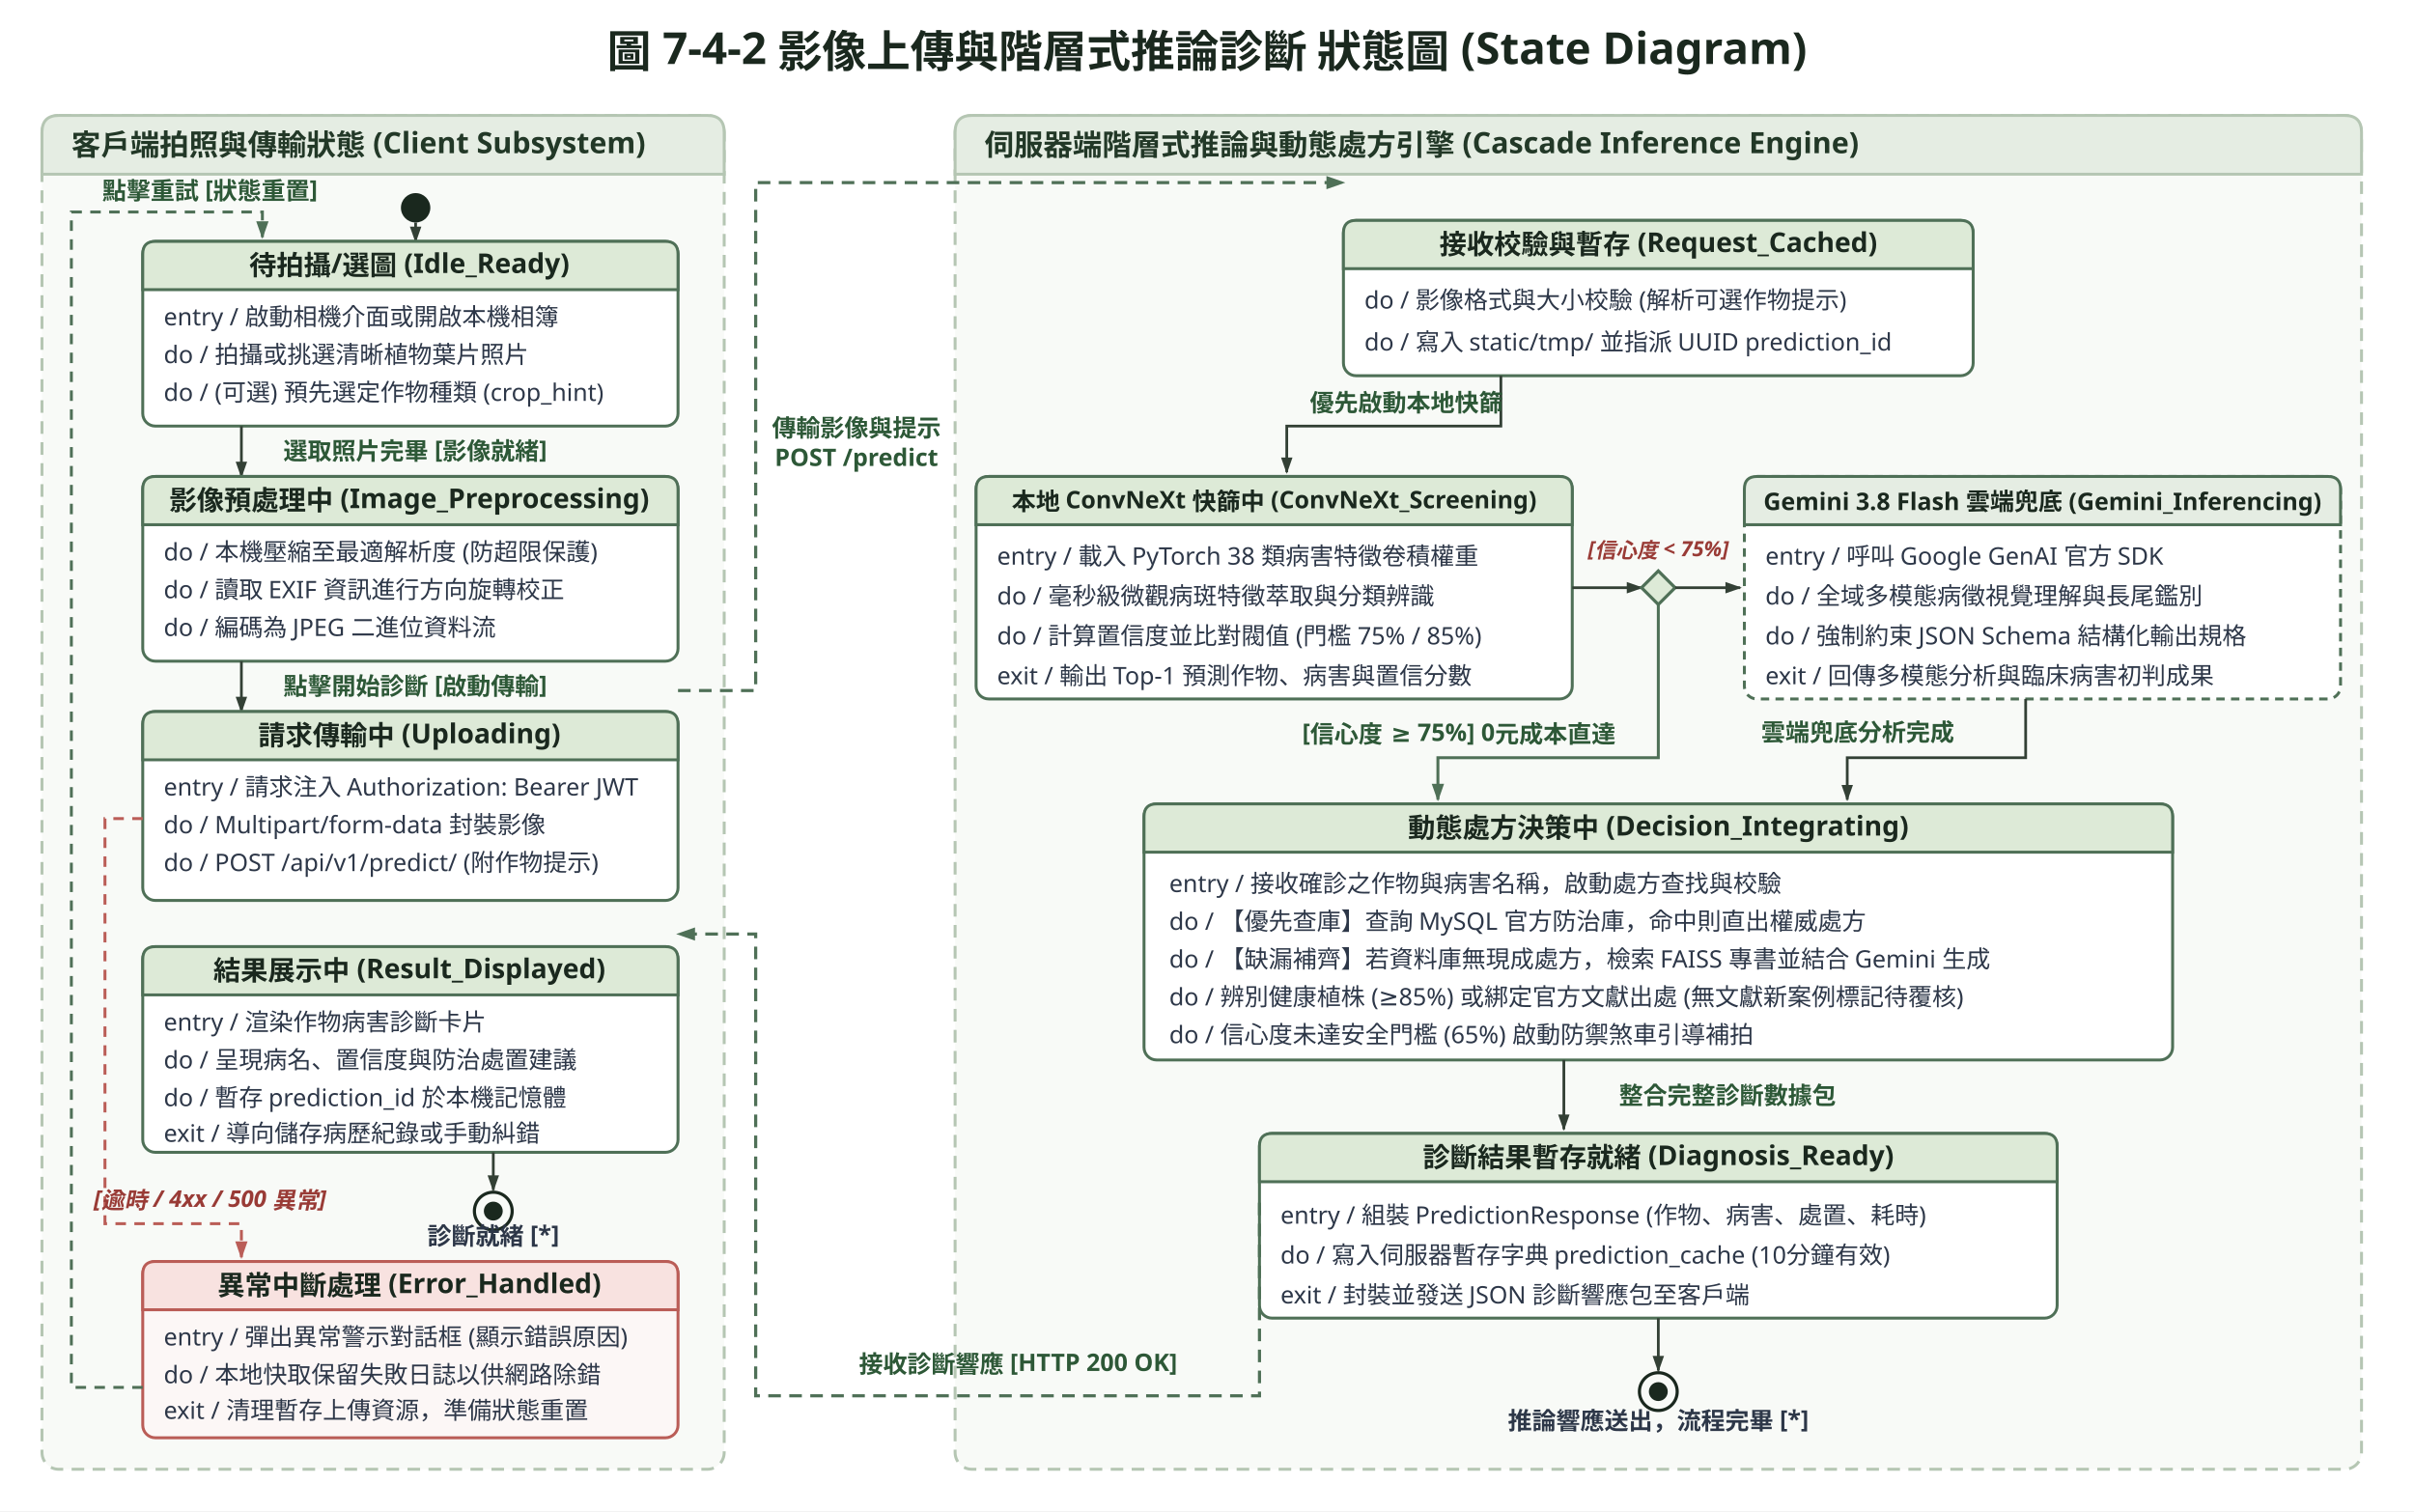
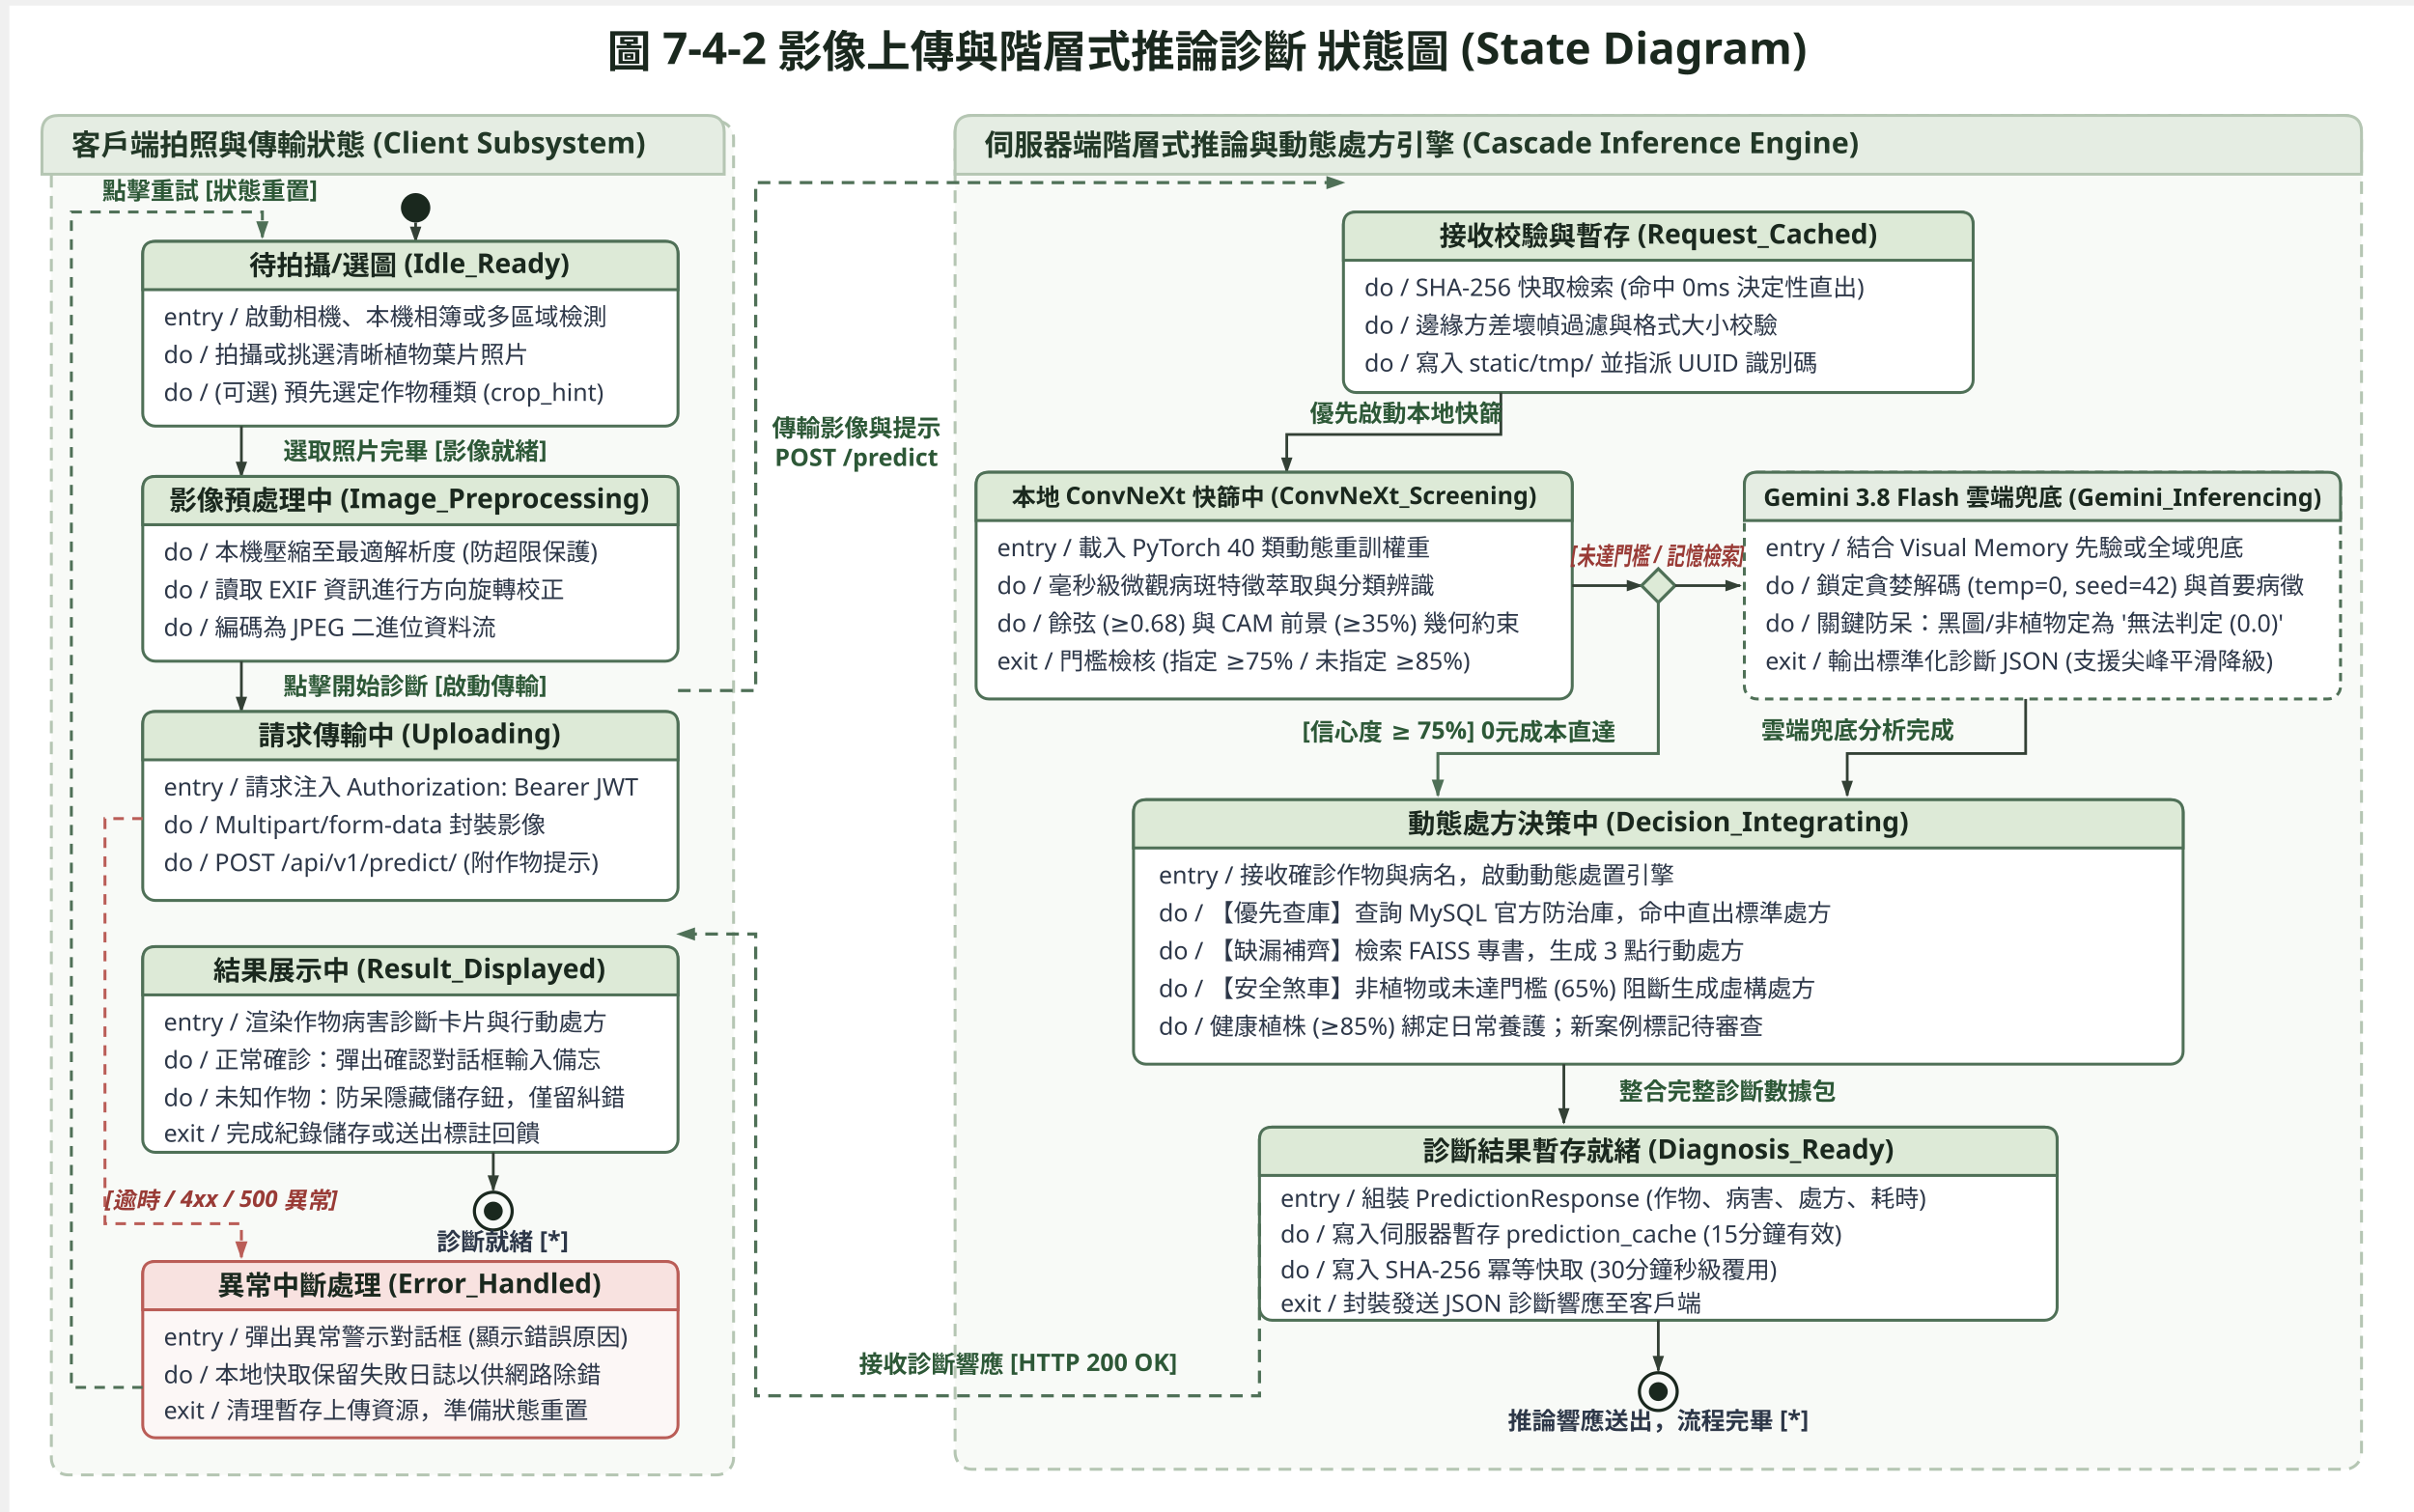
- <svg xmlns="http://www.w3.org/2000/svg" viewBox="0 0 1150 720" width="1150" height="720">
-   <defs>
-     <style>
-       
+ <svg xmlns="http://www.w3.org/2000/svg" viewBox="0 0 1150 720" width="1150" height="720" version="1.1" id="svg66">
+   <defs id="defs4">
+     <style id="style1">
      .title { font-family: 'Microsoft JhengHei', sans-serif; font-size: 21px; font-weight: bold; fill: #1A281E; }
      .group-title { font-family: 'Microsoft JhengHei', sans-serif; font-size: 14px; font-weight: bold; fill: #223827; }
      .state-name { font-family: 'Microsoft JhengHei', sans-serif; font-size: 13px; font-weight: bold; fill: #1A281E; text-anchor: middle; }
      .action-text { font-family: 'Microsoft JhengHei', sans-serif; font-size: 11.5px; fill: #2D3748; }
      .transition-text { font-family: 'Microsoft JhengHei', sans-serif; font-size: 11.5px; fill: #2D5837; font-weight: bold; }
      .guard-text { font-family: 'Microsoft JhengHei', sans-serif; font-size: 11px; fill: #993B36; font-style: italic; font-weight: bold; }
      
      /* Subtle Academic Composite Group */
      .composite-bg { fill: #F8FAF7; stroke: #B5C6B3; stroke-width: 1.4; stroke-dasharray: 6,4; rx: 8; ry: 8; }
      .composite-header { fill: #E5EDE3; stroke: #B5C6B3; stroke-width: 1.4; }
      
-       /* Standard States (Crisp Refreshing Blue) - ONLY STATES HAVE BOXES */
-       .state-box { fill: #FFFFFF; stroke: #4F7057; stroke-width: 1.4; rx: 6; ry: 6; ); }
+       /* Standard States */
+       .state-box { fill: #FFFFFF; stroke: #4F7057; stroke-width: 1.4; rx: 6; ry: 6; }
      .state-header { fill: #DDEAD7; stroke: #4F7057; stroke-width: 1.4; }
      
-       /* Step 1 ConvNeXt (Fresh Emerald Green) */
-       .ai-green-box { fill: #FFFFFF; stroke: #4F7057; stroke-width: 1.4; rx: 6; ry: 6; ); }
+       /* Step 1 ConvNeXt */
+       .ai-green-box { fill: #FFFFFF; stroke: #4F7057; stroke-width: 1.4; rx: 6; ry: 6; }
      .ai-green-header { fill: #DDEAD7; stroke: #4F7057; stroke-width: 1.4; }
      
-       /* Step 2 Gemini (Refined Tech Indigo) */
-       .ai-indigo-box { fill: #FFFFFF; stroke: #4F7057; stroke-dasharray: 4,3; stroke-width: 1.4; rx: 6; ry: 6; ); }
+       /* Step 2 Gemini */
+       .ai-indigo-box { fill: #FFFFFF; stroke: #4F7057; stroke-dasharray: 4,3; stroke-width: 1.4; rx: 6; ry: 6; }
      .ai-indigo-header { fill: #E5EDE3; stroke: #4F7057; stroke-width: 1.4; }
      
-       /* Error State (Warning Coral Red) */
-       .error-box { fill: #FCF7F6; stroke: #BA5D57; stroke-width: 1.4; rx: 6; ry: 6; ); }
+       /* Error State */
+       .error-box { fill: #FCF7F6; stroke: #BA5D57; stroke-width: 1.4; rx: 6; ry: 6; }
      .error-header { fill: #F8E2E0; stroke: #BA5D57; stroke-width: 1.4; }

-       /* Lines and Connectors - 100% UNBROKEN */
+       /* Lines and Connectors */
      .line { stroke: #334035; stroke-width: 1.3; fill: none; marker-end: url(#arrow); }
      .line-inter { stroke: #4F7057; stroke-width: 1.5; fill: none; stroke-dasharray: 6,4; marker-end: url(#blue-arrow); }
      .line-green { stroke: #4F7057; stroke-width: 1.4; fill: none; marker-end: url(#green-arrow); }
      .line-red { stroke: #BA5D57; stroke-width: 1.4; fill: none; stroke-dasharray: 5,4; marker-end: url(#red-arrow); }
      .line-recover { stroke: #4F7057; stroke-width: 1.4; fill: none; stroke-dasharray: 5,4; marker-end: url(#blue-arrow); }
      
      /* Choice Pseudo-state */
      .choice-diamond { fill: #DDEAD7; stroke: #4F7057; stroke-width: 1.5; }
-       
-     </style>
+       </style>
    <marker id="arrow" viewBox="0 0 10 10" refX="9" refY="5" markerWidth="6" markerHeight="6" orient="auto-start-reverse">
-       <path d="M 0 1.5 L 10 5 L 0 8.5 z" fill="#334035" />
+       <path d="M 0 1.5 L 10 5 L 0 8.5 z" fill="#334035" id="path1" />
    </marker>
    <marker id="blue-arrow" viewBox="0 0 10 10" refX="9" refY="5" markerWidth="6" markerHeight="6" orient="auto-start-reverse">
-       <path d="M 0 1.5 L 10 5 L 0 8.5 z" fill="#4F7057" />
+       <path d="M 0 1.5 L 10 5 L 0 8.5 z" fill="#4F7057" id="path2" />
    </marker>
    <marker id="green-arrow" viewBox="0 0 10 10" refX="9" refY="5" markerWidth="6" markerHeight="6" orient="auto-start-reverse">
-       <path d="M 0 1.5 L 10 5 L 0 8.5 z" fill="#4F7057" />
+       <path d="M 0 1.5 L 10 5 L 0 8.5 z" fill="#4F7057" id="path3" />
    </marker>
    <marker id="red-arrow" viewBox="0 0 10 10" refX="9" refY="5" markerWidth="6" markerHeight="6" orient="auto-start-reverse">
-       <path d="M 0 1.5 L 10 5 L 0 8.5 z" fill="#BA5D57" />
+       <path d="M 0 1.5 L 10 5 L 0 8.5 z" fill="#BA5D57" id="path4" />
    </marker>
  </defs>
-   <rect width="100%" height="100%" fill="#ffffff" />
-   <text x="575" y="32" class="title" text-anchor="middle">圖 7-4-2 影像上傳與階層式推論診斷 狀態圖 (State Diagram)</text>
+   <rect width="100%" height="100%" fill="#ffffff" id="rect4" x="4.461" y="2.677" />
+   <text x="575" y="32" class="title" text-anchor="middle" id="text4">圖 7-4-2 影像上傳與階層式推論診斷 狀態圖 (State Diagram)</text>
  <g id="client-subsystem" transform="translate(20, 55)">
-     <rect width="325" height="645" class="composite-bg" />
-     <path d="M 0 8 Q 0 0 8 0 L 317 0 Q 325 0 325 8 L 325 28 L 0 28 Z" class="composite-header" />
-     <text x="14" y="19" class="group-title">客戶端拍照與傳輸狀態 (Client Subsystem)</text>
-     <circle cx="178" cy="44" r="7" fill="#1A281E" />
-     <line x1="178" y1="51" x2="178" y2="60" class="line" />
-     <g transform="translate(48, 60)">
-       <rect width="255" height="88" class="state-box" />
-       <path d="M 0 6 Q 0 0 6 0 L 249 0 Q 255 0 255 6 L 255 23 L 0 23 Z" class="state-header" />
-       <text x="127" y="16" class="state-name">待拍攝/選圖 (Idle_Ready)</text>
-       <text x="10" y="40" class="action-text">entry / 啟動相機介面或開啟本機相簿</text>
-       <text x="10" y="58" class="action-text">do / 拍攝或挑選清晰植物葉片照片</text>
-       <text x="10" y="76" class="action-text">do / (可選) 預先選定作物種類 (crop_hint)</text>
+     <rect width="325" height="645" class="composite-bg" id="rect5" x="4.461" y="2.677" />
+     <path d="M 0 8 Q 0 0 8 0 L 317 0 Q 325 0 325 8 L 325 28 L 0 28 Z" class="composite-header" id="path5" />
+     <text x="14" y="19" class="group-title" id="text5">客戶端拍照與傳輸狀態 (Client Subsystem)</text>
+     <circle cx="178" cy="44" r="7" fill="#1A281E" id="circle5" />
+     <line x1="178" y1="51" x2="178" y2="60" class="line" id="line5" />
+     <g transform="translate(48, 60)" id="g9">
+       <rect width="255" height="88" class="state-box" id="rect6" />
+       <path d="M 0 6 Q 0 0 6 0 L 249 0 Q 255 0 255 6 L 255 23 L 0 23 Z" class="state-header" id="path6" />
+       <text x="127" y="16" class="state-name" id="text6">待拍攝/選圖 (Idle_Ready)</text>
+       <text x="10" y="40" class="action-text" id="text7">entry / 啟動相機、本機相簿或多區域檢測</text>
+       <text x="10" y="58" class="action-text" id="text8">do / 拍攝或挑選清晰植物葉片照片</text>
+       <text x="10" y="76" class="action-text" id="text9">do / (可選) 預先選定作物種類 (crop_hint)</text>
    </g>
-     <line x1="95" y1="148" x2="95" y2="172" class="line" />
-     <text x="115" y="164" class="transition-text">選取照片完畢 [影像就緒]</text>
-     <g transform="translate(48, 172)">
-       <rect width="255" height="88" class="state-box" />
-       <path d="M 0 6 Q 0 0 6 0 L 249 0 Q 255 0 255 6 L 255 23 L 0 23 Z" class="state-header" />
-       <text x="127" y="16" class="state-name">影像預處理中 (Image_Preprocessing)</text>
-       <text x="10" y="40" class="action-text">do / 本機壓縮至最適解析度 (防超限保護)</text>
-       <text x="10" y="58" class="action-text">do / 讀取 EXIF 資訊進行方向旋轉校正</text>
-       <text x="10" y="76" class="action-text">do / 編碼為 JPEG 二進位資料流</text>
+     <line x1="95" y1="148" x2="95" y2="172" class="line" id="line9" />
+     <text x="115" y="164" class="transition-text" id="text10">選取照片完畢 [影像就緒]</text>
+     <g transform="translate(48, 172)" id="g14">
+       <rect width="255" height="88" class="state-box" id="rect10" />
+       <path d="M 0 6 Q 0 0 6 0 L 249 0 Q 255 0 255 6 L 255 23 L 0 23 Z" class="state-header" id="path10" />
+       <text x="127" y="16" class="state-name" id="text11">影像預處理中 (Image_Preprocessing)</text>
+       <text x="10" y="40" class="action-text" id="text12">do / 本機壓縮至最適解析度 (防超限保護)</text>
+       <text x="10" y="58" class="action-text" id="text13">do / 讀取 EXIF 資訊進行方向旋轉校正</text>
+       <text x="10" y="76" class="action-text" id="text14">do / 編碼為 JPEG 二進位資料流</text>
    </g>
-     <line x1="95" y1="260" x2="95" y2="284" class="line" />
-     <text x="115" y="276" class="transition-text">點擊開始診斷 [啟動傳輸]</text>
-     <g transform="translate(48, 284)">
-       <rect width="255" height="90" class="state-box" />
-       <path d="M 0 6 Q 0 0 6 0 L 249 0 Q 255 0 255 6 L 255 23 L 0 23 Z" class="state-header" />
-       <text x="127" y="16" class="state-name">請求傳輸中 (Uploading)</text>
-       <text x="10" y="40" class="action-text">entry / 請求注入 Authorization: Bearer JWT</text>
-       <text x="10" y="58" class="action-text">do / Multipart/form-data 封裝影像</text>
-       <text x="10" y="76" class="action-text">do / POST /api/v1/predict/ (附作物提示)</text>
+     <line x1="95" y1="260" x2="95" y2="284" class="line" id="line14" />
+     <text x="115" y="276" class="transition-text" id="text15">點擊開始診斷 [啟動傳輸]</text>
+     <g transform="translate(48, 284)" id="g19">
+       <rect width="255" height="90" class="state-box" id="rect15" />
+       <path d="M 0 6 Q 0 0 6 0 L 249 0 Q 255 0 255 6 L 255 23 L 0 23 Z" class="state-header" id="path15" />
+       <text x="127" y="16" class="state-name" id="text16">請求傳輸中 (Uploading)</text>
+       <text x="10" y="40" class="action-text" id="text17">entry / 請求注入 Authorization: Bearer JWT</text>
+       <text x="10" y="58" class="action-text" id="text18">do / Multipart/form-data 封裝影像</text>
+       <text x="10" y="76" class="action-text" id="text19">do / POST /api/v1/predict/ (附作物提示)</text>
    </g>
-     <g transform="translate(48, 396)">
-       <rect width="255" height="98" class="state-box" />
-       <path d="M 0 6 Q 0 0 6 0 L 249 0 Q 255 0 255 6 L 255 23 L 0 23 Z" class="state-header" />
-       <text x="127" y="16" class="state-name">結果展示中 (Result_Displayed)</text>
-       <text x="10" y="40" class="action-text">entry / 渲染作物病害診斷卡片</text>
-       <text x="10" y="58" class="action-text">do / 呈現病名、置信度與防治處置建議</text>
-       <text x="10" y="76" class="action-text">do / 暫存 prediction_id 於本機記憶體</text>
-       <text x="10" y="93" class="action-text">exit / 導向儲存病歷紀錄或手動糾錯</text>
+     <g transform="translate(48, 396)" id="g24">
+       <rect width="255" height="98" class="state-box" id="rect19" />
+       <path d="M 0 6 Q 0 0 6 0 L 249 0 Q 255 0 255 6 L 255 23 L 0 23 Z" class="state-header" id="path19" />
+       <text x="127" y="16" class="state-name" id="text20">結果展示中 (Result_Displayed)</text>
+       <text x="10" y="40" class="action-text" id="text21">entry / 渲染作物病害診斷卡片與行動處方</text>
+       <text x="10" y="58" class="action-text" id="text22">do / 正常確診：彈出確認對話框輸入備忘</text>
+       <text x="10" y="76" class="action-text" id="text23">do / 未知作物：防呆隱藏儲存鈕，僅留糾錯</text>
+       <text x="10" y="93" class="action-text" id="text24">exit / 完成紀錄儲存或送出標註回饋</text>
    </g>
-     <line x1="215" y1="494" x2="215" y2="512" class="line" />
-     <circle cx="215" cy="522" r="9" stroke="#1A281E" stroke-width="1.5" fill="none" />
-     <circle cx="215" cy="522" r="4.5" fill="#1A281E" />
-     <text x="215" y="538" class="action-text" text-anchor="middle" font-weight="bold">診斷就緒 [*]</text>
-     <g transform="translate(48, 546)">
-       <rect width="255" height="84" class="error-box" />
-       <path d="M 0 6 Q 0 0 6 0 L 249 0 Q 255 0 255 6 L 255 23 L 0 23 Z" class="error-header" />
-       <text x="127" y="16" class="state-name" fill="#85312C">異常中斷處理 (Error_Handled)</text>
-       <text x="10" y="40" class="action-text">entry / 彈出異常警示對話框 (顯示錯誤原因)</text>
-       <text x="10" y="58" class="action-text">do / 本地快取保留失敗日誌以供網路除錯</text>
-       <text x="10" y="75" class="action-text">exit / 清理暫存上傳資源，準備狀態重置</text>
+     <line x1="215" y1="494" x2="215" y2="512" class="line" id="line24" />
+     <circle cx="215" cy="522" r="9" stroke="#1A281E" stroke-width="1.5" fill="none" id="circle24" />
+     <circle cx="215" cy="522" r="4.5" fill="#1A281E" id="circle25" />
+     <text x="219.461" y="540.677" class="action-text" text-anchor="middle" font-weight="bold" id="text25">診斷就緒 [*]</text>
+     <g transform="translate(48, 546)" id="g29">
+       <rect width="255" height="84" class="error-box" id="rect25" />
+       <path d="M 0 6 Q 0 0 6 0 L 249 0 Q 255 0 255 6 L 255 23 L 0 23 Z" class="error-header" id="path25" />
+       <text x="127" y="16" class="state-name" fill="#85312C" id="text26">異常中斷處理 (Error_Handled)</text>
+       <text x="10" y="40" class="action-text" id="text27">entry / 彈出異常警示對話框 (顯示錯誤原因)</text>
+       <text x="10" y="58" class="action-text" id="text28">do / 本地快取保留失敗日誌以供網路除錯</text>
+       <text x="10" y="75" class="action-text" id="text29">exit / 清理暫存上傳資源，準備狀態重置</text>
    </g>
-     <path d="M 48 335 L 30 335 L 30 528 L 95 528 L 95 544" class="line-red" />
-     <text x="80" y="520" class="guard-text" text-anchor="middle">[逾時 / 4xx / 500 異常]</text>
-     <path d="M 48 606 L 14 606 L 14 46 L 105 46 L 105 58" class="line-recover" />
-     <text x="80" y="40" class="transition-text" text-anchor="middle">點擊重試 [狀態重置]</text>
+     <path d="M 48 335 L 30 335 L 30 528 L 95 528 L 95 544" class="line-red" id="path29" />
+     <text x="85.353" y="520" class="guard-text" text-anchor="middle" id="text30">[逾時 / 4xx / 500 異常]</text>
+     <path d="M 48 606 L 14 606 L 14 46 L 105 46 L 105 58" class="line-recover" id="path30" />
+     <text x="80" y="40" class="transition-text" text-anchor="middle" id="text31">點擊重試 [狀態重置]</text>
  </g>
  <g id="server-subsystem" transform="translate(455, 55)">
-     <rect width="670" height="645" class="composite-bg" />
-     <path d="M 0 8 Q 0 0 8 0 L 662 0 Q 670 0 670 8 L 670 28 L 0 28 Z" class="composite-header" />
-     <text x="14" y="19" class="group-title">伺服器端階層式推論與動態處方引擎 (Cascade Inference Engine)</text>
-     <g transform="translate(185, 50)">
-       <rect width="300" height="74" class="state-box" />
-       <path d="M 0 6 Q 0 0 6 0 L 294 0 Q 300 0 300 6 L 300 23 L 0 23 Z" class="state-header" />
-       <text x="150" y="16" class="state-name">接收校驗與暫存 (Request_Cached)</text>
-       <text x="10" y="42" class="action-text">do / 影像格式與大小校驗 (解析可選作物提示)</text>
-       <text x="10" y="62" class="action-text">do / 寫入 static/tmp/ 並指派 UUID prediction_id</text>
+     <rect width="670" height="645" class="composite-bg" id="rect31" />
+     <path d="M 0 8 Q 0 0 8 0 L 662 0 Q 670 0 670 8 L 670 28 L 0 28 Z" class="composite-header" id="path31" />
+     <text x="14" y="19" class="group-title" id="text32">伺服器端階層式推論與動態處方引擎 (Cascade Inference Engine)</text>
+     <g transform="translate(185, 46)" id="g36">
+       <rect width="300" height="86" class="state-box" id="rect32" />
+       <path d="M 0 6 Q 0 0 6 0 L 294 0 Q 300 0 300 6 L 300 23 L 0 23 Z" class="state-header" id="path32" />
+       <text x="150" y="16" class="state-name" id="text33">接收校驗與暫存 (Request_Cached)</text>
+       <text x="10" y="40" class="action-text" id="text34">do / SHA-256 快取檢索 (命中 0ms 決定性直出)</text>
+       <text x="10" y="58" class="action-text" id="text35">do / 邊緣方差壞幀過濾與格式大小校驗</text>
+       <text x="10" y="76" class="action-text" id="text36">do / 寫入 static/tmp/ 並指派 UUID 識別碼</text>
    </g>
-     <path d="M 260 124 L 260 148 L 158 148 L 158 170" class="line" />
-     <text x="215" y="141" class="transition-text" text-anchor="middle">優先啟動本地快篩</text>
-     <g transform="translate(10, 172)">
-       <rect width="284" height="106" class="ai-green-box" />
-       <path d="M 0 6 Q 0 0 6 0 L 278 0 Q 284 0 284 6 L 284 23 L 0 23 Z" class="ai-green-header" />
-       <text x="142" y="16" class="state-name" style="font-size: 11.5px;" fill="#1A281E">本地 ConvNeXt 快篩中 (ConvNeXt_Screening)</text>
-       <text x="10" y="42" class="action-text">entry / 載入 PyTorch 38 類病害特徵卷積權重</text>
-       <text x="10" y="61" class="action-text">do / 毫秒級微觀病斑特徵萃取與分類辨識</text>
-       <text x="10" y="80" class="action-text">do / 計算置信度並比對閥值 (門檻 75% / 85%)</text>
-       <text x="10" y="99" class="action-text">exit / 輸出 Top-1 預測作物、病害與置信分數</text>
+     <path d="M 260 132 L 260 152 L 158 152 L 158 170" class="line" id="path36" />
+     <text x="215" y="146" class="transition-text" text-anchor="middle" id="text37">優先啟動本地快篩</text>
+     <g transform="translate(10, 170)" id="g42">
+       <rect width="284" height="108" class="ai-green-box" id="rect37" />
+       <path d="M 0 6 Q 0 0 6 0 L 278 0 Q 284 0 284 6 L 284 23 L 0 23 Z" class="ai-green-header" id="path37" />
+       <text x="142" y="16" class="state-name" style="font-size: 11.5px;" fill="#1A281E" id="text38">本地 ConvNeXt 快篩中 (ConvNeXt_Screening)</text>
+       <text x="10" y="40" class="action-text" id="text39">entry / 載入 PyTorch 40 類動態重訓權重</text>
+       <text x="10" y="58" class="action-text" id="text40">do / 毫秒級微觀病斑特徵萃取與分類辨識</text>
+       <text x="10" y="76" class="action-text" id="text41">do / 餘弦 (≥0.68) 與 CAM 前景 (≥35%) 幾何約束</text>
+       <text x="10" y="94" class="action-text" id="text42">exit / 門檻檢核 (指定 ≥75% / 未指定 ≥85%)</text>
    </g>
-     <line x1="294" y1="225" x2="327" y2="225" class="line" />
-     <polygon points="335,217 343,225 335,233 327,225" class="choice-diamond" />
-     <line x1="343" y1="225" x2="374" y2="225" class="line" />
-     <text x="335" y="210" class="guard-text" style="font-size: 10px;" text-anchor="middle">[信心度 &lt; 75%]</text>
-     <g transform="translate(376, 172)">
-       <rect width="284" height="106" class="ai-indigo-box" />
-       <path d="M 0 6 Q 0 0 6 0 L 278 0 Q 284 0 284 6 L 284 23 L 0 23 Z" class="ai-indigo-header" />
-       <text x="142" y="16" class="state-name" style="font-size: 11.5px;" fill="#1A281E">Gemini 3.8 Flash 雲端兜底 (Gemini_Inferencing)</text>
-       <text x="10" y="42" class="action-text">entry / 呼叫 Google GenAI 官方 SDK</text>
-       <text x="10" y="61" class="action-text">do / 全域多模態病徵視覺理解與長尾鑑別</text>
-       <text x="10" y="80" class="action-text">do / 強制約束 JSON Schema 結構化輸出規格</text>
-       <text x="10" y="99" class="action-text">exit / 回傳多模態分析與臨床病害初判成果</text>
+     <line x1="294" y1="224" x2="327" y2="224" class="line" id="line42" />
+     <polygon points="335,216 343,224 335,232 327,224" class="choice-diamond" id="polygon42" />
+     <line x1="343" y1="224" x2="374" y2="224" class="line" id="line43" />
+     <text x="391.359" y="182.353" class="guard-text" style="font-size:10.066px;stroke-width:1.007" text-anchor="middle" id="text43" transform="scale(0.8550546,1.169516)">[未達門檻 / 記憶檢索]</text>
+     <g transform="translate(376, 170)" id="g48">
+       <rect width="284" height="108" class="ai-indigo-box" id="rect43" />
+       <path d="M 0 6 Q 0 0 6 0 L 278 0 Q 284 0 284 6 L 284 23 L 0 23 Z" class="ai-indigo-header" id="path43" />
+       <text x="142" y="16" class="state-name" style="font-size: 11.5px;" fill="#1A281E" id="text44">Gemini 3.8 Flash 雲端兜底 (Gemini_Inferencing)</text>
+       <text x="10" y="40" class="action-text" id="text45">entry / 結合 Visual Memory 先驗或全域兜底</text>
+       <text x="10" y="58" class="action-text" id="text46">do / 鎖定貪婪解碼 (temp=0, seed=42) 與首要病徵</text>
+       <text x="10" y="76" class="action-text" id="text47">do / 關鍵防呆：黑圖/非植物定為 '無法判定 (0.0)'</text>
+       <text x="10" y="94" class="action-text" id="text48">exit / 輸出標準化診斷 JSON (支援尖峰平滑降級)</text>
    </g>
-     <path d="M 335 233 L 335 306 L 230 306 L 230 326" class="line-green" />
-     <text x="240" y="298" class="transition-text" fill="#1A281E" text-anchor="middle">[信心度 ≥ 75%] 0元成本直達</text>
-     <path d="M 510 278 L 510 306 L 425 306 L 425 326" class="line" />
-     <text x="430" y="298" class="transition-text" text-anchor="middle">雲端兜底分析完成</text>
-     <g transform="translate(90, 328)">
-       <rect width="490" height="122" class="state-box" />
-       <path d="M 0 6 Q 0 0 6 0 L 484 0 Q 490 0 490 6 L 490 23 L 0 23 Z" class="state-header" />
-       <text x="245" y="16" class="state-name">動態處方決策中 (Decision_Integrating)</text>
-       <text x="12" y="42" class="action-text">entry / 接收確診之作物與病害名稱，啟動處方查找與校驗</text>
-       <text x="12" y="60" class="action-text">do / 【優先查庫】查詢 MySQL 官方防治庫，命中則直出權威處方</text>
-       <text x="12" y="78" class="action-text">do / 【缺漏補齊】若資料庫無現成處方，檢索 FAISS 專書並結合 Gemini 生成</text>
-       <text x="12" y="96" class="action-text">do / 辨別健康植株 (≥85%) 或綁定官方文獻出處 (無文獻新案例標記待覆核)</text>
-       <text x="12" y="114" class="action-text">do / 信心度未達安全門檻 (65%) 啟動防禦煞車引導補拍</text>
+     <path d="M 335 232 L 335 304 L 230 304 L 230 324" class="line-green" id="path48" />
+     <text x="240" y="297" class="transition-text" fill="#1A281E" text-anchor="middle" id="text49">[信心度 ≥ 75%] 0元成本直達</text>
+     <path d="M 510 278 L 510 304 L 425 304 L 425 324" class="line" id="path49" />
+     <text x="430" y="297" class="transition-text" text-anchor="middle" id="text50">雲端兜底分析完成</text>
+     <g transform="translate(85, 326)" id="g56">
+       <rect width="500" height="126" class="state-box" id="rect50" />
+       <path d="M 0 6 Q 0 0 6 0 L 494 0 Q 500 0 500 6 L 500 23 L 0 23 Z" class="state-header" id="path50" />
+       <text x="250" y="16" class="state-name" id="text51">動態處方決策中 (Decision_Integrating)</text>
+       <text x="12" y="40" class="action-text" id="text52">entry / 接收確診作物與病名，啟動動態處置引擎</text>
+       <text x="12" y="58" class="action-text" id="text53">do / 【優先查庫】查詢 MySQL 官方防治庫，命中直出標準處方</text>
+       <text x="12" y="76" class="action-text" id="text54">do / 【缺漏補齊】檢索 FAISS 專書，生成 3 點行動處方</text>
+       <text x="12" y="94" class="action-text" id="text55">do / 【安全煞車】非植物或未達門檻 (65%) 阻斷生成虛構處方</text>
+       <text x="12" y="112" class="action-text" id="text56">do / 健康植株 (≥85%) 綁定日常養護；新案例標記待審查</text>
    </g>
-     <line x1="290" y1="450" x2="290" y2="483" class="line" />
-     <text x="368" y="471" class="transition-text" text-anchor="middle">整合完整診斷數據包</text>
-     <g transform="translate(145, 485)">
-       <rect width="380" height="88" class="state-box" />
-       <path d="M 0 6 Q 0 0 6 0 L 374 0 Q 380 0 380 6 L 380 23 L 0 23 Z" class="state-header" />
-       <text x="190" y="16" class="state-name">診斷結果暫存就緒 (Diagnosis_Ready)</text>
-       <text x="10" y="43" class="action-text">entry / 組裝 PredictionResponse (作物、病害、處置、耗時)</text>
-       <text x="10" y="62" class="action-text">do / 寫入伺服器暫存字典 prediction_cache (10分鐘有效)</text>
-       <text x="10" y="81" class="action-text">exit / 封裝並發送 JSON 診斷響應包至客戶端</text>
+     <line x1="290" y1="452" x2="290" y2="480" class="line" id="line56" />
+     <text x="368" y="469" class="transition-text" text-anchor="middle" id="text57">整合完整診斷數據包</text>
+     <g transform="translate(145, 482)" id="g62">
+       <rect width="380" height="92" class="state-box" id="rect57" />
+       <path d="M 0 6 Q 0 0 6 0 L 374 0 Q 380 0 380 6 L 380 23 L 0 23 Z" class="state-header" id="path57" />
+       <text x="190" y="16" class="state-name" id="text58">診斷結果暫存就緒 (Diagnosis_Ready)</text>
+       <text x="10" y="38" class="action-text" id="text59">entry / 組裝 PredictionResponse (作物、病害、處方、耗時)</text>
+       <text x="10" y="55" class="action-text" id="text60">do / 寫入伺服器暫存 prediction_cache (15分鐘有效)</text>
+       <text x="10" y="72" class="action-text" id="text61">do / 寫入 SHA-256 冪等快取 (30分鐘秒級覆用)</text>
+       <text x="10" y="88" class="action-text" fill="#64748B" font-size="10.5px" id="text62">exit / 封裝發送 JSON 診斷響應至客戶端</text>
    </g>
-     <line x1="335" y1="573" x2="335" y2="598" class="line" />
-     <circle cx="335" cy="608" r="9" stroke="#1A281E" stroke-width="1.5" fill="none" />
-     <circle cx="335" cy="608" r="4.5" fill="#1A281E" />
-     <text x="335" y="626" class="action-text" text-anchor="middle" font-weight="bold">推論響應送出，流程完畢 [*]</text>
+     <line x1="335" y1="574" x2="335" y2="598" class="line" id="line62" />
+     <circle cx="335" cy="608" r="9" stroke="#1A281E" stroke-width="1.5" fill="none" id="circle62" />
+     <circle cx="335" cy="608" r="4.5" fill="#1A281E" id="circle63" />
+     <text x="335" y="626" class="action-text" text-anchor="middle" font-weight="bold" id="text63">推論響應送出，流程完畢 [*]</text>
  </g>
-   <path d="M 323 329 L 360 329 L 360 87 L 640 87" class="line-inter" />
-   <text x="408" y="208" class="transition-text" text-anchor="middle">傳輸影像與提示</text>
-   <text x="408" y="222" class="transition-text" text-anchor="middle">POST /predict</text>
-   <path d="M 600 573 L 600 665 L 360 665 L 360 445 L 323 445" class="line-inter" />
-   <text x="485" y="654" class="transition-text" text-anchor="middle">接收診斷響應 [HTTP 200 OK]</text>
+   <path d="M 323 329 L 360 329 L 360 87 L 640 87" class="line-inter" id="path63" />
+   <text x="408" y="208" class="transition-text" text-anchor="middle" id="text64">傳輸影像與提示</text>
+   <text x="408" y="222" class="transition-text" text-anchor="middle" id="text65">POST /predict</text>
+   <path d="M 600 573 L 600 665 L 360 665 L 360 445 L 323 445" class="line-inter" id="path65" />
+   <text x="485" y="654" class="transition-text" text-anchor="middle" id="text66">接收診斷響應 [HTTP 200 OK]</text>
</svg>
